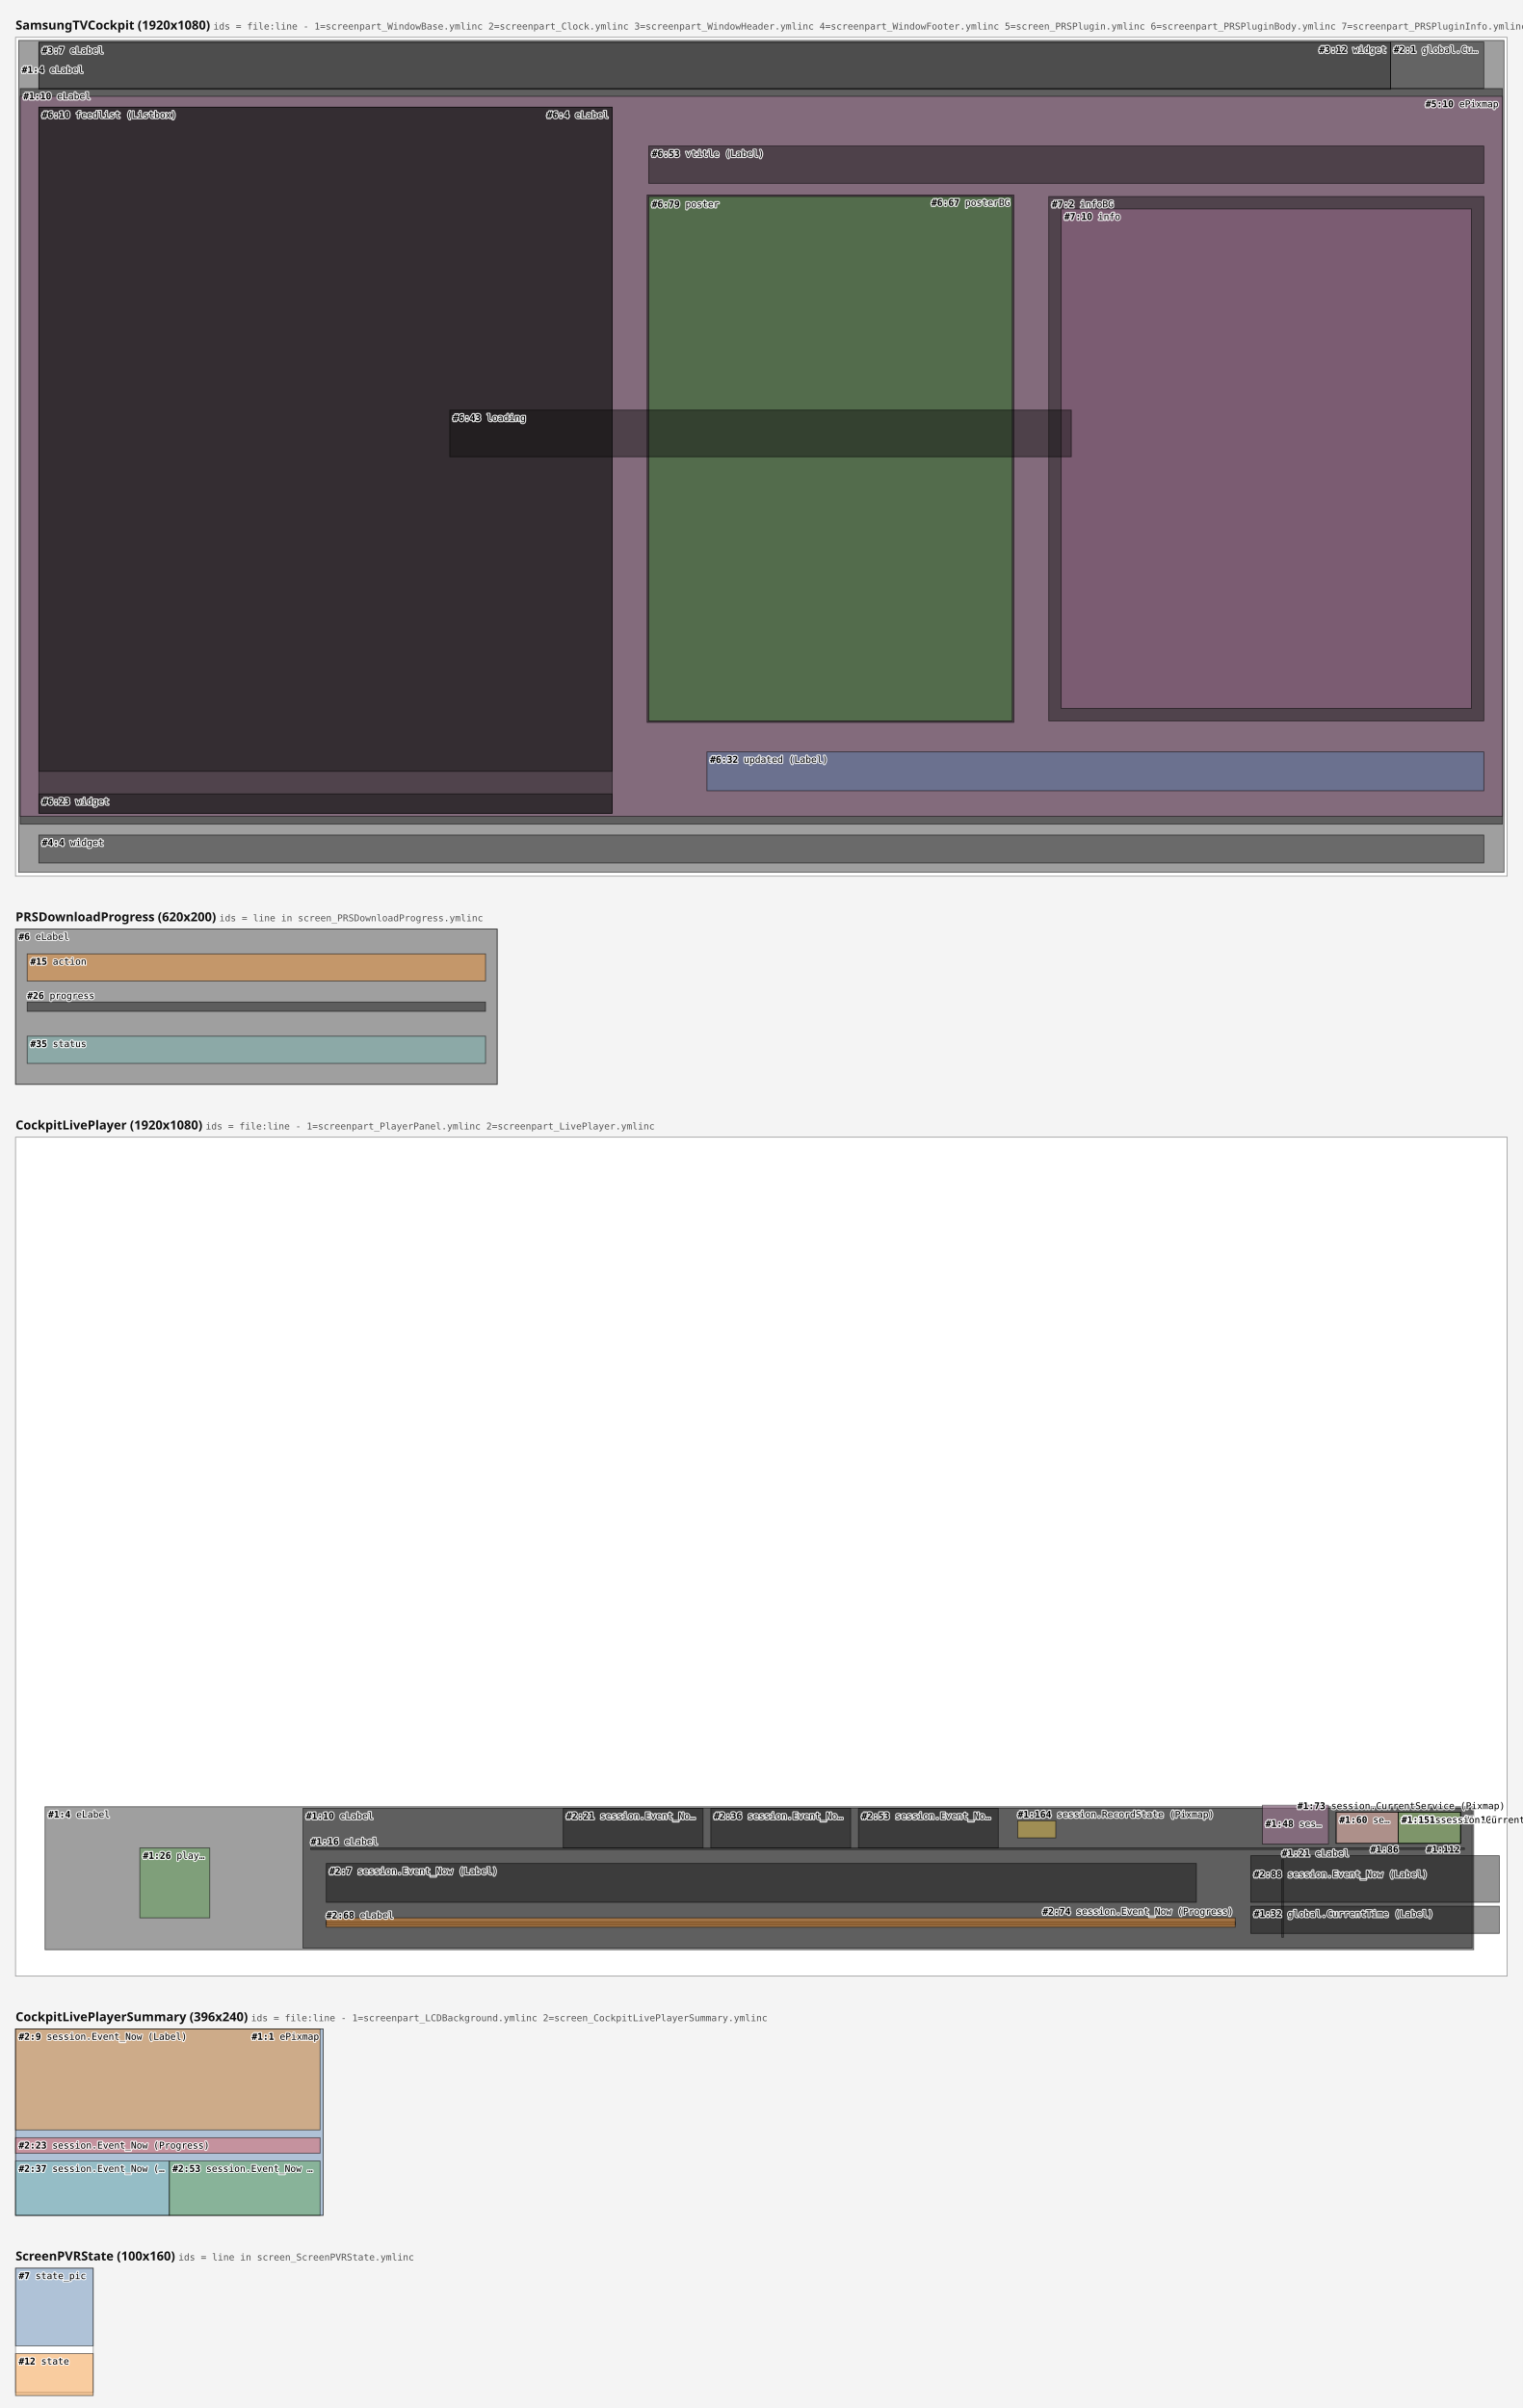
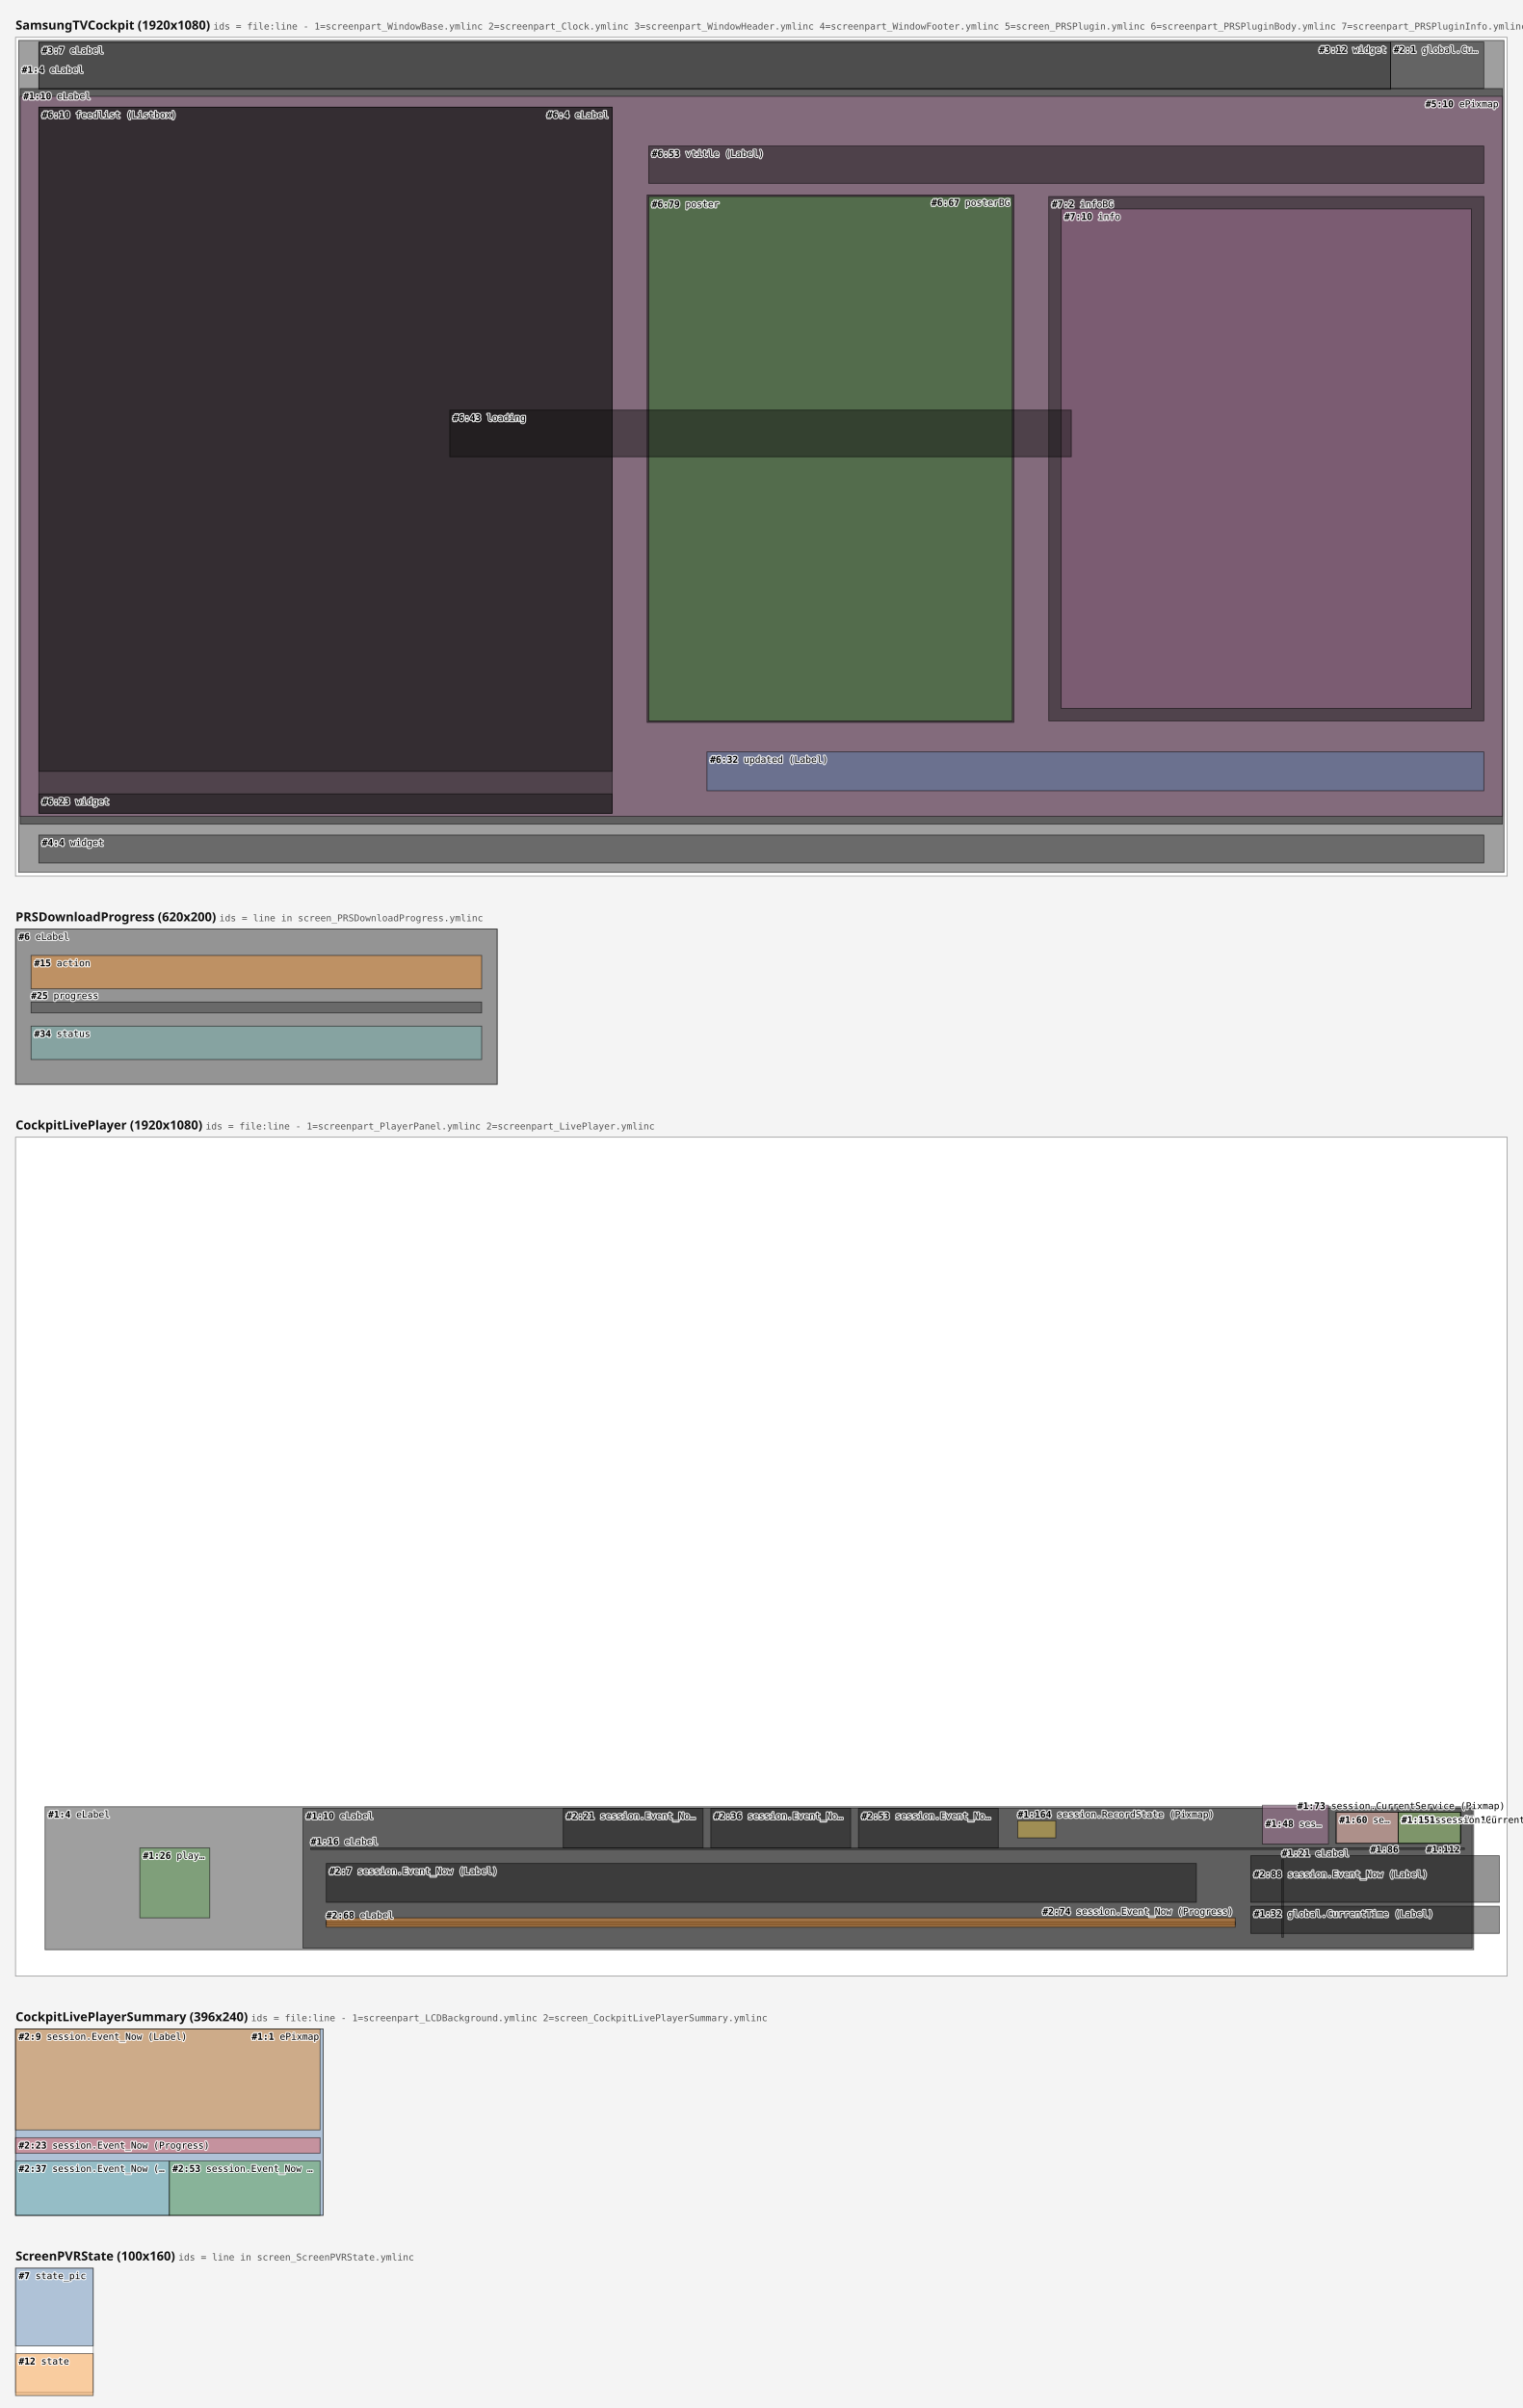
<svg xmlns="http://www.w3.org/2000/svg" width="1960" height="3100" viewBox="0 0 1960 3100">
  <rect x="0" y="0" width="1960" height="3100" fill="#f4f4f4" />
  <text x="20" y="38" font-family="sans-serif" font-size="16" font-weight="bold" fill="#111111">SamsungTVCockpit (1920x1080) <tspan font-family="monospace" font-size="12" font-weight="normal" fill="#555555">ids = file:line - 1=screenpart_WindowBase.ymlinc  2=screenpart_Clock.ymlinc  3=screenpart_WindowHeader.ymlinc  4=screenpart_WindowFooter.ymlinc  5=screen_PRSPlugin.ymlinc  6=screenpart_PRSPluginBody.ymlinc  7=screenpart_PRSPluginInfo.ymlinc</tspan>
  </text>
  <g data-screen="0" transform="translate(20,48)">
    <rect x="0" y="0" width="1920" height="1080" fill="#ffffff" stroke="#999999" stroke-width="1" />
    <rect data-ref="0:0" data-src="screenpart_WindowBase.ymlinc:4" x="4" y="4" width="1912" height="1071" fill="#2c2c2c" fill-opacity="0.45" stroke="#000000" stroke-opacity="0.6" stroke-width="1" />
    <rect data-ref="0:1" data-src="screenpart_WindowBase.ymlinc:10" x="6" y="66" width="1908" height="947" fill="#121212" fill-opacity="0.45" stroke="#000000" stroke-opacity="0.6" stroke-width="1" />
    <rect data-ref="0:6" data-src="screen_PRSPlugin.ymlinc:10" x="6" y="76" width="1908" height="927" fill="#b07aa1" fill-opacity="0.45" stroke="#000000" stroke-opacity="0.6" stroke-width="1" />
    <rect data-ref="0:15" data-src="screenpart_PRSPluginInfo.ymlinc:2" x="1330" y="205" width="560" height="675" fill="#121212" fill-opacity="0.45" stroke="#000000" stroke-opacity="0.6" stroke-width="1" />
    <rect data-ref="0:7" data-src="screenpart_PRSPluginBody.ymlinc:4" x="30" y="90" width="738" height="909" fill="#121212" fill-opacity="0.45" stroke="#000000" stroke-opacity="0.6" stroke-width="1" />
    <rect data-ref="0:13" data-src="screenpart_PRSPluginBody.ymlinc:67" x="813" y="203" width="472" height="679" fill="#0e0e0e" fill-opacity="0.45" stroke="#000000" stroke-opacity="0.6" stroke-width="1" />
    <rect data-ref="0:8" data-src="screenpart_PRSPluginBody.ymlinc:10" x="30" y="90" width="738" height="855" fill="#121212" fill-opacity="0.45" stroke="#000000" stroke-opacity="0.6" stroke-width="1" />
    <rect data-ref="0:9" data-src="screenpart_PRSPluginBody.ymlinc:23" x="30" y="974" width="738" height="25" fill="#121212" fill-opacity="0.45" stroke="#000000" stroke-opacity="0.6" stroke-width="1" />
    <rect data-ref="0:10" data-src="screenpart_PRSPluginBody.ymlinc:32" x="890" y="920" width="1000" height="50" fill="#4e79a7" fill-opacity="0.45" stroke="#000000" stroke-opacity="0.6" stroke-width="1" />
    <rect data-ref="0:12" data-src="screenpart_PRSPluginBody.ymlinc:53" x="815" y="140" width="1075" height="48" fill="#0e0e0e" fill-opacity="0.45" stroke="#000000" stroke-opacity="0.6" stroke-width="1" />
    <rect data-ref="0:14" data-src="screenpart_PRSPluginBody.ymlinc:79" x="815" y="205" width="468" height="675" fill="#59a14f" fill-opacity="0.45" stroke="#000000" stroke-opacity="0.6" stroke-width="1" />
    <rect data-ref="0:16" data-src="screenpart_PRSPluginInfo.ymlinc:10" x="1346" y="221" width="528" height="643" fill="#b07aa1" fill-opacity="0.45" stroke="#000000" stroke-opacity="0.6" stroke-width="1" />
    <rect data-ref="0:5" data-src="screenpart_WindowFooter.ymlinc:4" x="30" y="1027" width="1860" height="36" fill="#2c2c2c" fill-opacity="0.45" stroke="#000000" stroke-opacity="0.6" stroke-width="1" />
    <rect data-ref="0:11" data-src="screenpart_PRSPluginBody.ymlinc:43" x="559" y="480" width="800" height="60" fill="#0e0e0e" fill-opacity="0.45" stroke="#000000" stroke-opacity="0.6" stroke-width="1" />
    <rect data-ref="0:3" data-src="screenpart_WindowHeader.ymlinc:7" x="30" y="7" width="1740" height="60" fill="#2c2c2c" fill-opacity="0.45" stroke="#000000" stroke-opacity="0.6" stroke-width="1" />
    <rect data-ref="0:2" data-src="screenpart_Clock.ymlinc:1" x="1770" y="6" width="120" height="60" fill="#1d1d1d" fill-opacity="0.45" stroke="#000000" stroke-opacity="0.6" stroke-width="1" />
    <rect data-ref="0:4" data-src="screenpart_WindowHeader.ymlinc:12" x="30" y="6" width="1740" height="60" fill="#2c2c2c" fill-opacity="0.45" stroke="#000000" stroke-opacity="0.6" stroke-width="1" />
    <g pointer-events="none" font-family="monospace" font-size="12" fill="#000000" stroke="#ffffff" stroke-width="3" stroke-opacity="0.85" stroke-linejoin="round" paint-order="stroke">
      <text x="8" y="46">
        <tspan font-weight="bold">#1:4</tspan> eLabel</text>
      <text x="10" y="80">
        <tspan font-weight="bold">#1:10</tspan> eLabel</text>
      <text x="1815" y="90">
        <tspan font-weight="bold">#5:10</tspan> ePixmap</text>
      <text x="1334" y="219">
        <tspan font-weight="bold">#7:2</tspan> infoBG</text>
      <text x="684" y="104">
        <tspan font-weight="bold">#6:4</tspan> eLabel</text>
      <text x="1179" y="217">
        <tspan font-weight="bold">#6:67</tspan> posterBG</text>
      <text x="34" y="104">
        <tspan font-weight="bold">#6:10</tspan> feedlist (Listbox)</text>
      <text x="34" y="988">
        <tspan font-weight="bold">#6:23</tspan> widget</text>
      <text x="894" y="934">
        <tspan font-weight="bold">#6:32</tspan> updated (Label)</text>
      <text x="819" y="154">
        <tspan font-weight="bold">#6:53</tspan> vtitle (Label)</text>
      <text x="819" y="219">
        <tspan font-weight="bold">#6:79</tspan> poster</text>
      <text x="1350" y="235">
        <tspan font-weight="bold">#7:10</tspan> info</text>
      <text x="34" y="1041">
        <tspan font-weight="bold">#4:4</tspan> widget</text>
      <text x="563" y="494">
        <tspan font-weight="bold">#6:43</tspan> loading</text>
      <text x="34" y="21">
        <tspan font-weight="bold">#3:7</tspan> eLabel</text>
      <text x="1774" y="20">
        <tspan font-weight="bold">#2:1</tspan> global.Cu…</text>
      <text x="1678" y="20">
        <tspan font-weight="bold">#3:12</tspan> widget</text>
    </g>
  </g>
  <text x="20" y="1186" font-family="sans-serif" font-size="16" font-weight="bold" fill="#111111">PRSDownloadProgress (620x200) <tspan font-family="monospace" font-size="12" font-weight="normal" fill="#555555">ids = line in screen_PRSDownloadProgress.ymlinc</tspan>
  </text>
  <g data-screen="1" transform="translate(20,1196)">
    <rect x="0" y="0" width="620" height="200" fill="#ffffff" stroke="#999999" stroke-width="1" />
-     <rect data-ref="1:0" data-src="screen_PRSDownloadProgress.ymlinc:6" x="0" y="0" width="620" height="200" fill="#2c2c2c" fill-opacity="0.45" stroke="#000000" stroke-opacity="0.6" stroke-width="1" />
-     <rect data-ref="1:1" data-src="screen_PRSDownloadProgress.ymlinc:15" x="15" y="32" width="590" height="35" fill="#f28e2b" fill-opacity="0.45" stroke="#000000" stroke-opacity="0.6" stroke-width="1" />
-     <rect data-ref="1:3" data-src="screen_PRSDownloadProgress.ymlinc:35" x="15" y="138" width="590" height="35" fill="#76b7b2" fill-opacity="0.45" stroke="#000000" stroke-opacity="0.6" stroke-width="1" />
-     <rect data-ref="1:2" data-src="screen_PRSDownloadProgress.ymlinc:26" x="15" y="94" width="590" height="12" fill="#0e0e0e" fill-opacity="0.45" stroke="#000000" stroke-opacity="0.6" stroke-width="1" />
+     <rect data-ref="1:0" data-src="screen_PRSDownloadProgress.ymlinc:6" x="0" y="0" width="620" height="200" fill="#121212" fill-opacity="0.45" stroke="#000000" stroke-opacity="0.6" stroke-width="1" />
+     <rect data-ref="1:1" data-src="screen_PRSDownloadProgress.ymlinc:15" x="20" y="34" width="580" height="43" fill="#f28e2b" fill-opacity="0.45" stroke="#000000" stroke-opacity="0.6" stroke-width="1" />
+     <rect data-ref="1:2" data-src="screen_PRSDownloadProgress.ymlinc:25" x="20" y="94" width="580" height="14" fill="#363636" fill-opacity="0.45" stroke="#000000" stroke-opacity="0.6" stroke-width="1" />
+     <rect data-ref="1:3" data-src="screen_PRSDownloadProgress.ymlinc:34" x="20" y="125" width="580" height="43" fill="#76b7b2" fill-opacity="0.45" stroke="#000000" stroke-opacity="0.6" stroke-width="1" />
    <g pointer-events="none" font-family="monospace" font-size="12" fill="#000000" stroke="#ffffff" stroke-width="3" stroke-opacity="0.85" stroke-linejoin="round" paint-order="stroke">
      <text x="4" y="14">
        <tspan font-weight="bold">#6</tspan> eLabel</text>
-       <text x="19" y="46">
+       <text x="24" y="48">
        <tspan font-weight="bold">#15</tspan> action</text>
-       <text x="19" y="152">
-         <tspan font-weight="bold">#35</tspan> status</text>
-       <text x="15" y="90">
-         <tspan font-weight="bold">#26</tspan> progress</text>
+       <text x="20" y="90">
+         <tspan font-weight="bold">#25</tspan> progress</text>
+       <text x="24" y="139">
+         <tspan font-weight="bold">#34</tspan> status</text>
    </g>
  </g>
  <text x="20" y="1454" font-family="sans-serif" font-size="16" font-weight="bold" fill="#111111">CockpitLivePlayer (1920x1080) <tspan font-family="monospace" font-size="12" font-weight="normal" fill="#555555">ids = file:line - 1=screenpart_PlayerPanel.ymlinc  2=screenpart_LivePlayer.ymlinc</tspan>
  </text>
  <g data-screen="2" transform="translate(20,1464)">
    <rect x="0" y="0" width="1920" height="1080" fill="#ffffff" stroke="#999999" stroke-width="1" />
    <rect data-ref="2:0" data-src="screenpart_PlayerPanel.ymlinc:4" x="38" y="862" width="1839" height="184" fill="#2c2c2c" fill-opacity="0.45" stroke="#000000" stroke-opacity="0.6" stroke-width="1" />
    <rect data-ref="2:1" data-src="screenpart_PlayerPanel.ymlinc:10" x="370" y="864" width="1505" height="180" fill="#121212" fill-opacity="0.45" stroke="#000000" stroke-opacity="0.6" stroke-width="1" />
    <rect data-ref="2:2" data-src="screenpart_PlayerPanel.ymlinc:16" x="380" y="915" width="1485" height="2" fill="#363636" fill-opacity="0.45" stroke="#000000" stroke-opacity="0.6" stroke-width="1" />
    <rect data-ref="2:3" data-src="screenpart_PlayerPanel.ymlinc:21" x="1630" y="930" width="2" height="100" fill="#363636" fill-opacity="0.45" stroke="#000000" stroke-opacity="0.6" stroke-width="1" />
    <rect data-ref="2:16" data-src="screenpart_LivePlayer.ymlinc:7" x="400" y="935" width="1120" height="50" fill="#121212" fill-opacity="0.45" stroke="#000000" stroke-opacity="0.6" stroke-width="1" />
    <rect data-ref="2:17" data-src="screenpart_LivePlayer.ymlinc:21" x="705" y="864" width="180" height="51" fill="#121212" fill-opacity="0.45" stroke="#000000" stroke-opacity="0.6" stroke-width="1" />
    <rect data-ref="2:18" data-src="screenpart_LivePlayer.ymlinc:36" x="895" y="864" width="180" height="51" fill="#121212" fill-opacity="0.45" stroke="#000000" stroke-opacity="0.6" stroke-width="1" />
    <rect data-ref="2:19" data-src="screenpart_LivePlayer.ymlinc:53" x="1085" y="864" width="180" height="51" fill="#121212" fill-opacity="0.45" stroke="#000000" stroke-opacity="0.6" stroke-width="1" />
    <rect data-ref="2:20" data-src="screenpart_LivePlayer.ymlinc:68" x="400" y="1010" width="1170" height="4" fill="#232323" fill-opacity="0.45" stroke="#000000" stroke-opacity="0.6" stroke-width="1" />
    <rect data-ref="2:7" data-src="screenpart_PlayerPanel.ymlinc:60" x="1700" y="869" width="80" height="40" fill="#ff9da7" fill-opacity="0.45" stroke="#000000" stroke-opacity="0.6" stroke-width="1" />
    <rect data-ref="2:8" data-src="screenpart_PlayerPanel.ymlinc:73" x="1700" y="869" width="80" height="40" fill="#9c755f" fill-opacity="0.45" stroke="#000000" stroke-opacity="0.6" stroke-width="1" />
    <rect data-ref="2:9" data-src="screenpart_PlayerPanel.ymlinc:86" x="1700" y="869" width="80" height="40" fill="#bab0ac" fill-opacity="0.45" stroke="#000000" stroke-opacity="0.6" stroke-width="1" />
    <rect data-ref="2:10" data-src="screenpart_PlayerPanel.ymlinc:99" x="1780" y="869" width="80" height="40" fill="#4e79a7" fill-opacity="0.45" stroke="#000000" stroke-opacity="0.6" stroke-width="1" />
    <rect data-ref="2:11" data-src="screenpart_PlayerPanel.ymlinc:112" x="1780" y="869" width="80" height="40" fill="#f28e2b" fill-opacity="0.45" stroke="#000000" stroke-opacity="0.6" stroke-width="1" />
    <rect data-ref="2:12" data-src="screenpart_PlayerPanel.ymlinc:125" x="1780" y="869" width="80" height="40" fill="#e15759" fill-opacity="0.45" stroke="#000000" stroke-opacity="0.6" stroke-width="1" />
    <rect data-ref="2:13" data-src="screenpart_PlayerPanel.ymlinc:138" x="1780" y="869" width="80" height="40" fill="#76b7b2" fill-opacity="0.45" stroke="#000000" stroke-opacity="0.6" stroke-width="1" />
    <rect data-ref="2:14" data-src="screenpart_PlayerPanel.ymlinc:151" x="1780" y="869" width="80" height="40" fill="#59a14f" fill-opacity="0.45" stroke="#000000" stroke-opacity="0.6" stroke-width="1" />
    <rect data-ref="2:15" data-src="screenpart_PlayerPanel.ymlinc:164" x="1290" y="880" width="49" height="22" fill="#edc948" fill-opacity="0.45" stroke="#000000" stroke-opacity="0.6" stroke-width="1" />
    <rect data-ref="2:4" data-src="screenpart_PlayerPanel.ymlinc:26" x="160" y="915" width="90" height="90" fill="#59a14f" fill-opacity="0.45" stroke="#000000" stroke-opacity="0.6" stroke-width="1" />
    <rect data-ref="2:21" data-src="screenpart_LivePlayer.ymlinc:74" x="400" y="1005" width="1170" height="12" fill="#f28e2b" fill-opacity="0.45" stroke="#000000" stroke-opacity="0.6" stroke-width="1" />
    <rect data-ref="2:6" data-src="screenpart_PlayerPanel.ymlinc:48" x="1605" y="860" width="85" height="50" fill="#b07aa1" fill-opacity="0.45" stroke="#000000" stroke-opacity="0.6" stroke-width="1" />
    <rect data-ref="2:5" data-src="screenpart_PlayerPanel.ymlinc:32" x="1590" y="990" width="320" height="35" fill="#121212" fill-opacity="0.45" stroke="#000000" stroke-opacity="0.6" stroke-width="1" />
    <rect data-ref="2:22" data-src="screenpart_LivePlayer.ymlinc:88" x="1590" y="925" width="320" height="60" fill="#121212" fill-opacity="0.45" stroke="#000000" stroke-opacity="0.6" stroke-width="1" />
    <g pointer-events="none" font-family="monospace" font-size="12" fill="#000000" stroke="#ffffff" stroke-width="3" stroke-opacity="0.85" stroke-linejoin="round" paint-order="stroke">
      <text x="42" y="876">
        <tspan font-weight="bold">#1:4</tspan> eLabel</text>
      <text x="374" y="878">
        <tspan font-weight="bold">#1:10</tspan> eLabel</text>
      <text x="380" y="911">
        <tspan font-weight="bold">#1:16</tspan> eLabel</text>
      <text x="1630" y="926">
        <tspan font-weight="bold">#1:21</tspan> eLabel</text>
      <text x="404" y="949">
        <tspan font-weight="bold">#2:7</tspan> session.Event_Now (Label)</text>
      <text x="709" y="878">
        <tspan font-weight="bold">#2:21</tspan> session.Event_No…</text>
      <text x="899" y="878">
        <tspan font-weight="bold">#2:36</tspan> session.Event_No…</text>
      <text x="1089" y="878">
        <tspan font-weight="bold">#2:53</tspan> session.Event_No…</text>
      <text x="400" y="1006">
        <tspan font-weight="bold">#2:68</tspan> eLabel</text>
      <text x="1704" y="883">
        <tspan font-weight="bold">#1:60</tspan> se…</text>
      <text x="1650" y="865">
        <tspan font-weight="bold">#1:73</tspan> session.CurrentService (Pixmap)</text>
      <text x="1744" y="921">
        <tspan font-weight="bold">#1:86</tspan>
      </text>
      <text x="1784" y="883">
        <tspan font-weight="bold">#1:99</tspan> se…</text>
      <text x="1816" y="921">
        <tspan font-weight="bold">#1:112</tspan>
      </text>
      <text x="1864" y="883">
        <tspan font-weight="bold">#1:125</tspan>
      </text>
      <text x="1784" y="883">
        <tspan font-weight="bold">#1:138</tspan> session.CurrentService (Pixmap)</text>
      <text x="1784" y="883">
        <tspan font-weight="bold">#1:151</tspan> session.CurrentService (Pixmap)</text>
      <text x="1290" y="876">
        <tspan font-weight="bold">#1:164</tspan> session.RecordState (Pixmap)</text>
      <text x="164" y="929">
        <tspan font-weight="bold">#1:26</tspan> play…</text>
      <text x="1322" y="1001">
        <tspan font-weight="bold">#2:74</tspan> session.Event_Now (Progress)</text>
      <text x="1609" y="888">
        <tspan font-weight="bold">#1:48</tspan> ses…</text>
      <text x="1594" y="1004">
        <tspan font-weight="bold">#1:32</tspan> global.CurrentTime (Label)</text>
      <text x="1594" y="953">
        <tspan font-weight="bold">#2:88</tspan> session.Event_Now (Label)</text>
    </g>
  </g>
  <text x="20" y="2602" font-family="sans-serif" font-size="16" font-weight="bold" fill="#111111">CockpitLivePlayerSummary (396x240) <tspan font-family="monospace" font-size="12" font-weight="normal" fill="#555555">ids = file:line - 1=screenpart_LCDBackground.ymlinc  2=screen_CockpitLivePlayerSummary.ymlinc</tspan>
  </text>
  <g data-screen="3" transform="translate(20,2612)">
    <rect x="0" y="0" width="396" height="240" fill="#ffffff" stroke="#999999" stroke-width="1" />
    <rect data-ref="3:0" data-src="screenpart_LCDBackground.ymlinc:1" x="0" y="0" width="396" height="240" fill="#4e79a7" fill-opacity="0.45" stroke="#000000" stroke-opacity="0.6" stroke-width="1" />
    <rect data-ref="3:3" data-src="screen_CockpitLivePlayerSummary.ymlinc:37" x="0" y="170" width="198" height="70" fill="#76b7b2" fill-opacity="0.45" stroke="#000000" stroke-opacity="0.6" stroke-width="1" />
    <rect data-ref="3:4" data-src="screen_CockpitLivePlayerSummary.ymlinc:53" x="198" y="170" width="194" height="70" fill="#59a14f" fill-opacity="0.45" stroke="#000000" stroke-opacity="0.6" stroke-width="1" />
    <rect data-ref="3:1" data-src="screen_CockpitLivePlayerSummary.ymlinc:9" x="0" y="0" width="392" height="130" fill="#f28e2b" fill-opacity="0.45" stroke="#000000" stroke-opacity="0.6" stroke-width="1" />
    <rect data-ref="3:2" data-src="screen_CockpitLivePlayerSummary.ymlinc:23" x="0" y="140" width="392" height="20" fill="#e15759" fill-opacity="0.45" stroke="#000000" stroke-opacity="0.6" stroke-width="1" />
    <g pointer-events="none" font-family="monospace" font-size="12" fill="#000000" stroke="#ffffff" stroke-width="3" stroke-opacity="0.85" stroke-linejoin="round" paint-order="stroke">
      <text x="304" y="14">
        <tspan font-weight="bold">#1:1</tspan> ePixmap</text>
      <text x="4" y="184">
        <tspan font-weight="bold">#2:37</tspan> session.Event_Now (…</text>
      <text x="202" y="184">
        <tspan font-weight="bold">#2:53</tspan> session.Event_Now …</text>
      <text x="4" y="14">
        <tspan font-weight="bold">#2:9</tspan> session.Event_Now (Label)</text>
      <text x="4" y="154">
        <tspan font-weight="bold">#2:23</tspan> session.Event_Now (Progress)</text>
    </g>
  </g>
  <text x="20" y="2910" font-family="sans-serif" font-size="16" font-weight="bold" fill="#111111">ScreenPVRState (100x160) <tspan font-family="monospace" font-size="12" font-weight="normal" fill="#555555">ids = line in screen_ScreenPVRState.ymlinc</tspan>
  </text>
  <g data-screen="4" transform="translate(20,2920)">
    <rect x="0" y="0" width="100" height="160" fill="#ffffff" stroke="#999999" stroke-width="1" />
    <rect data-ref="4:0" data-src="screen_ScreenPVRState.ymlinc:7" x="0" y="0" width="100" height="100" fill="#4e79a7" fill-opacity="0.45" stroke="#000000" stroke-opacity="0.6" stroke-width="1" />
    <rect data-ref="4:1" data-src="screen_ScreenPVRState.ymlinc:12" x="0" y="110" width="100" height="54" fill="#f28e2b" fill-opacity="0.45" stroke="#000000" stroke-opacity="0.6" stroke-width="1" />
    <g pointer-events="none" font-family="monospace" font-size="12" fill="#000000" stroke="#ffffff" stroke-width="3" stroke-opacity="0.85" stroke-linejoin="round" paint-order="stroke">
      <text x="4" y="14">
        <tspan font-weight="bold">#7</tspan> state_pic</text>
      <text x="4" y="124">
        <tspan font-weight="bold">#12</tspan> state</text>
    </g>
  </g>
</svg>
